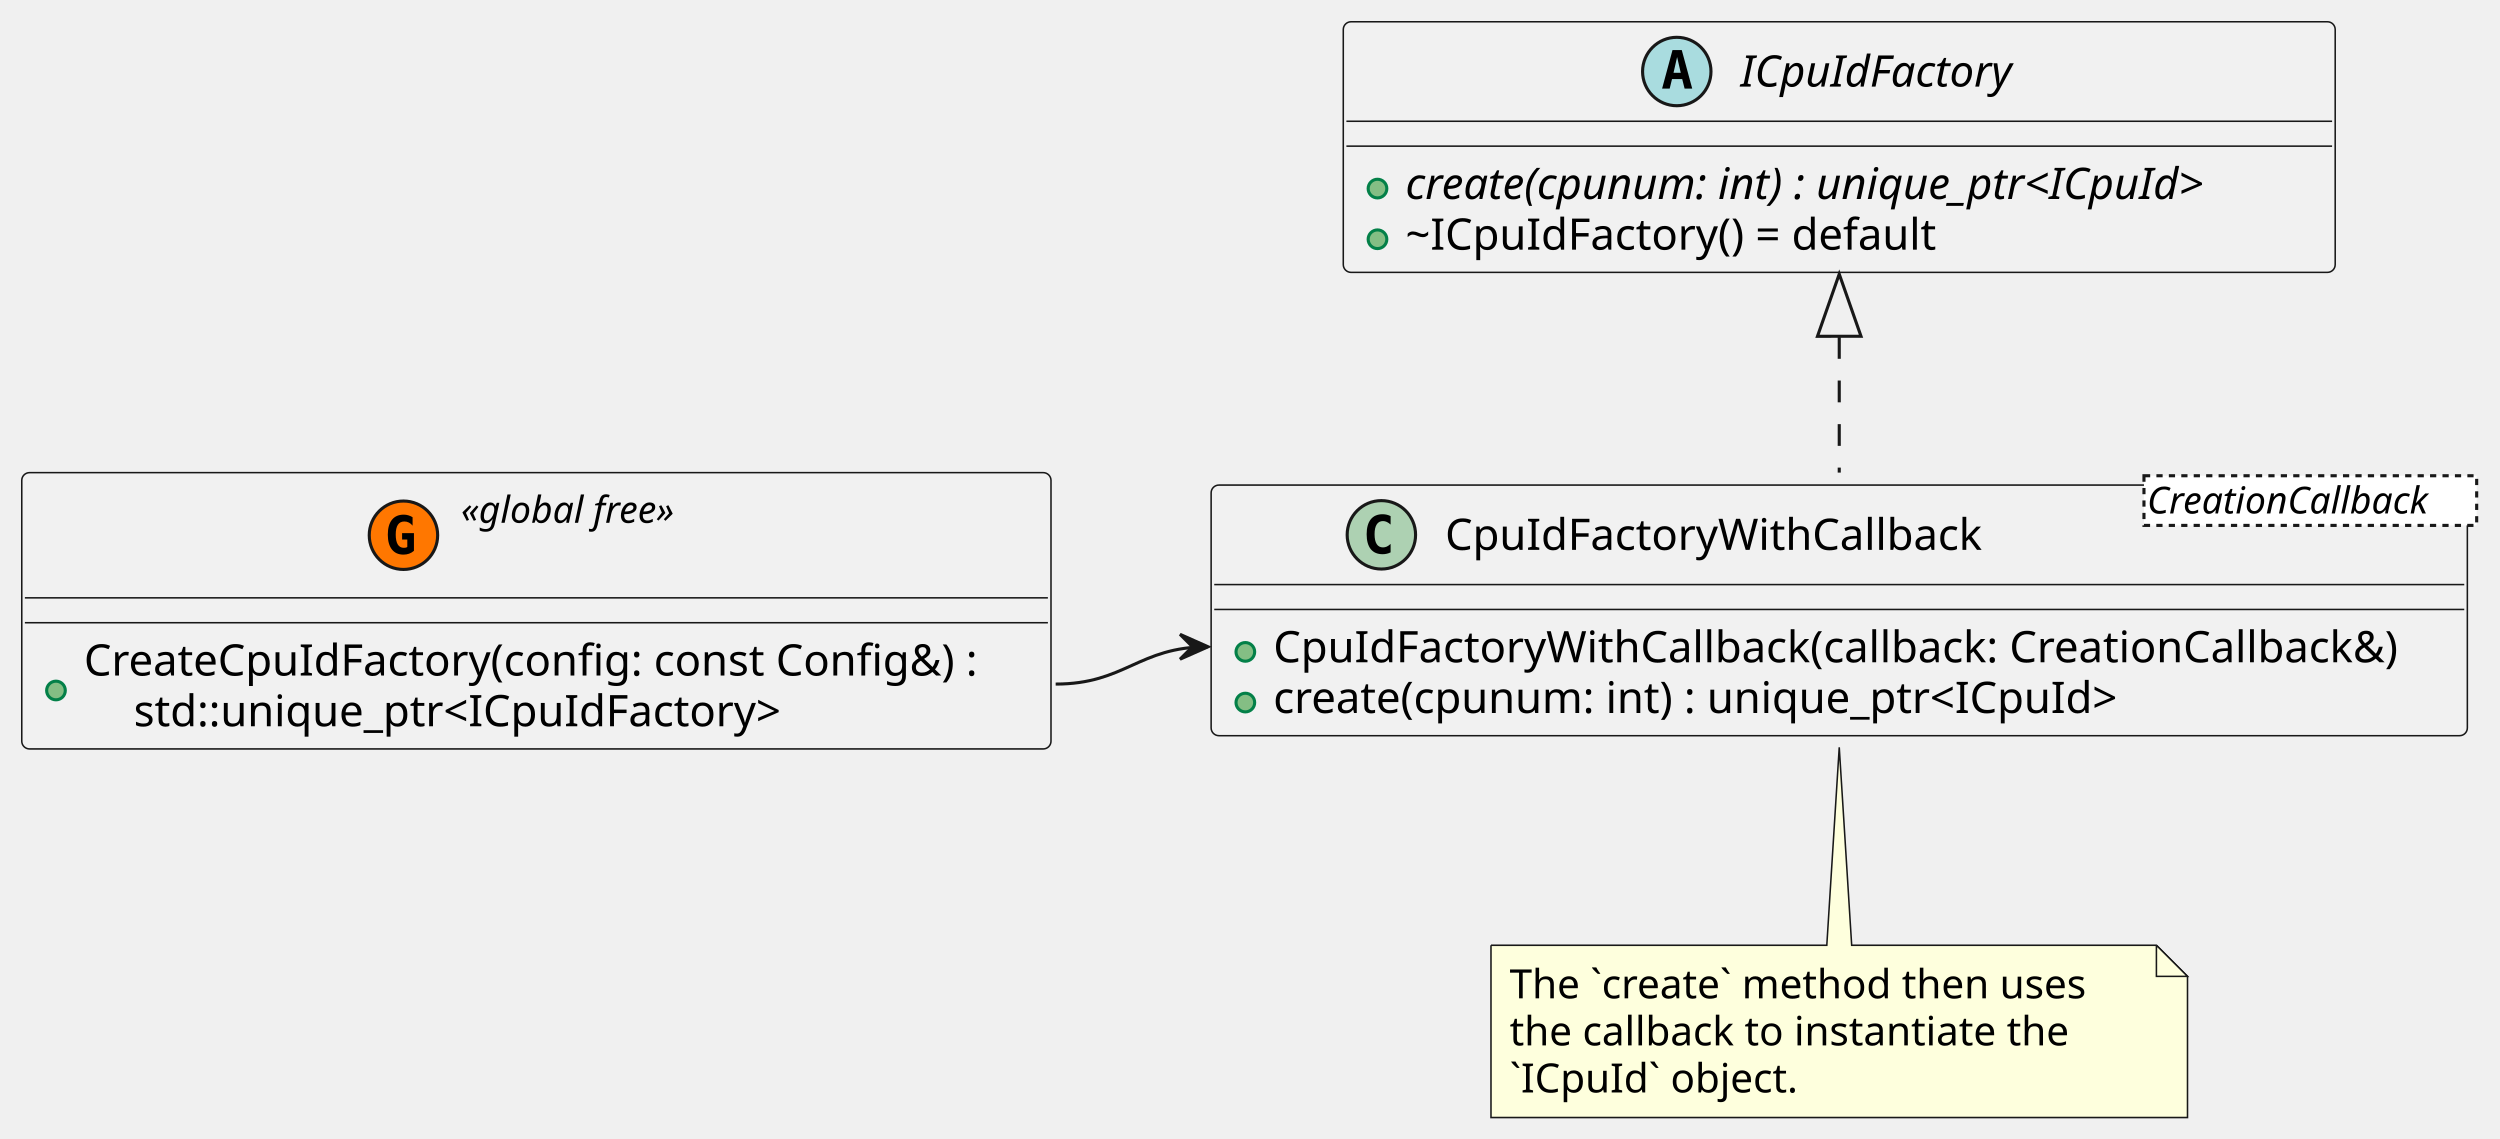
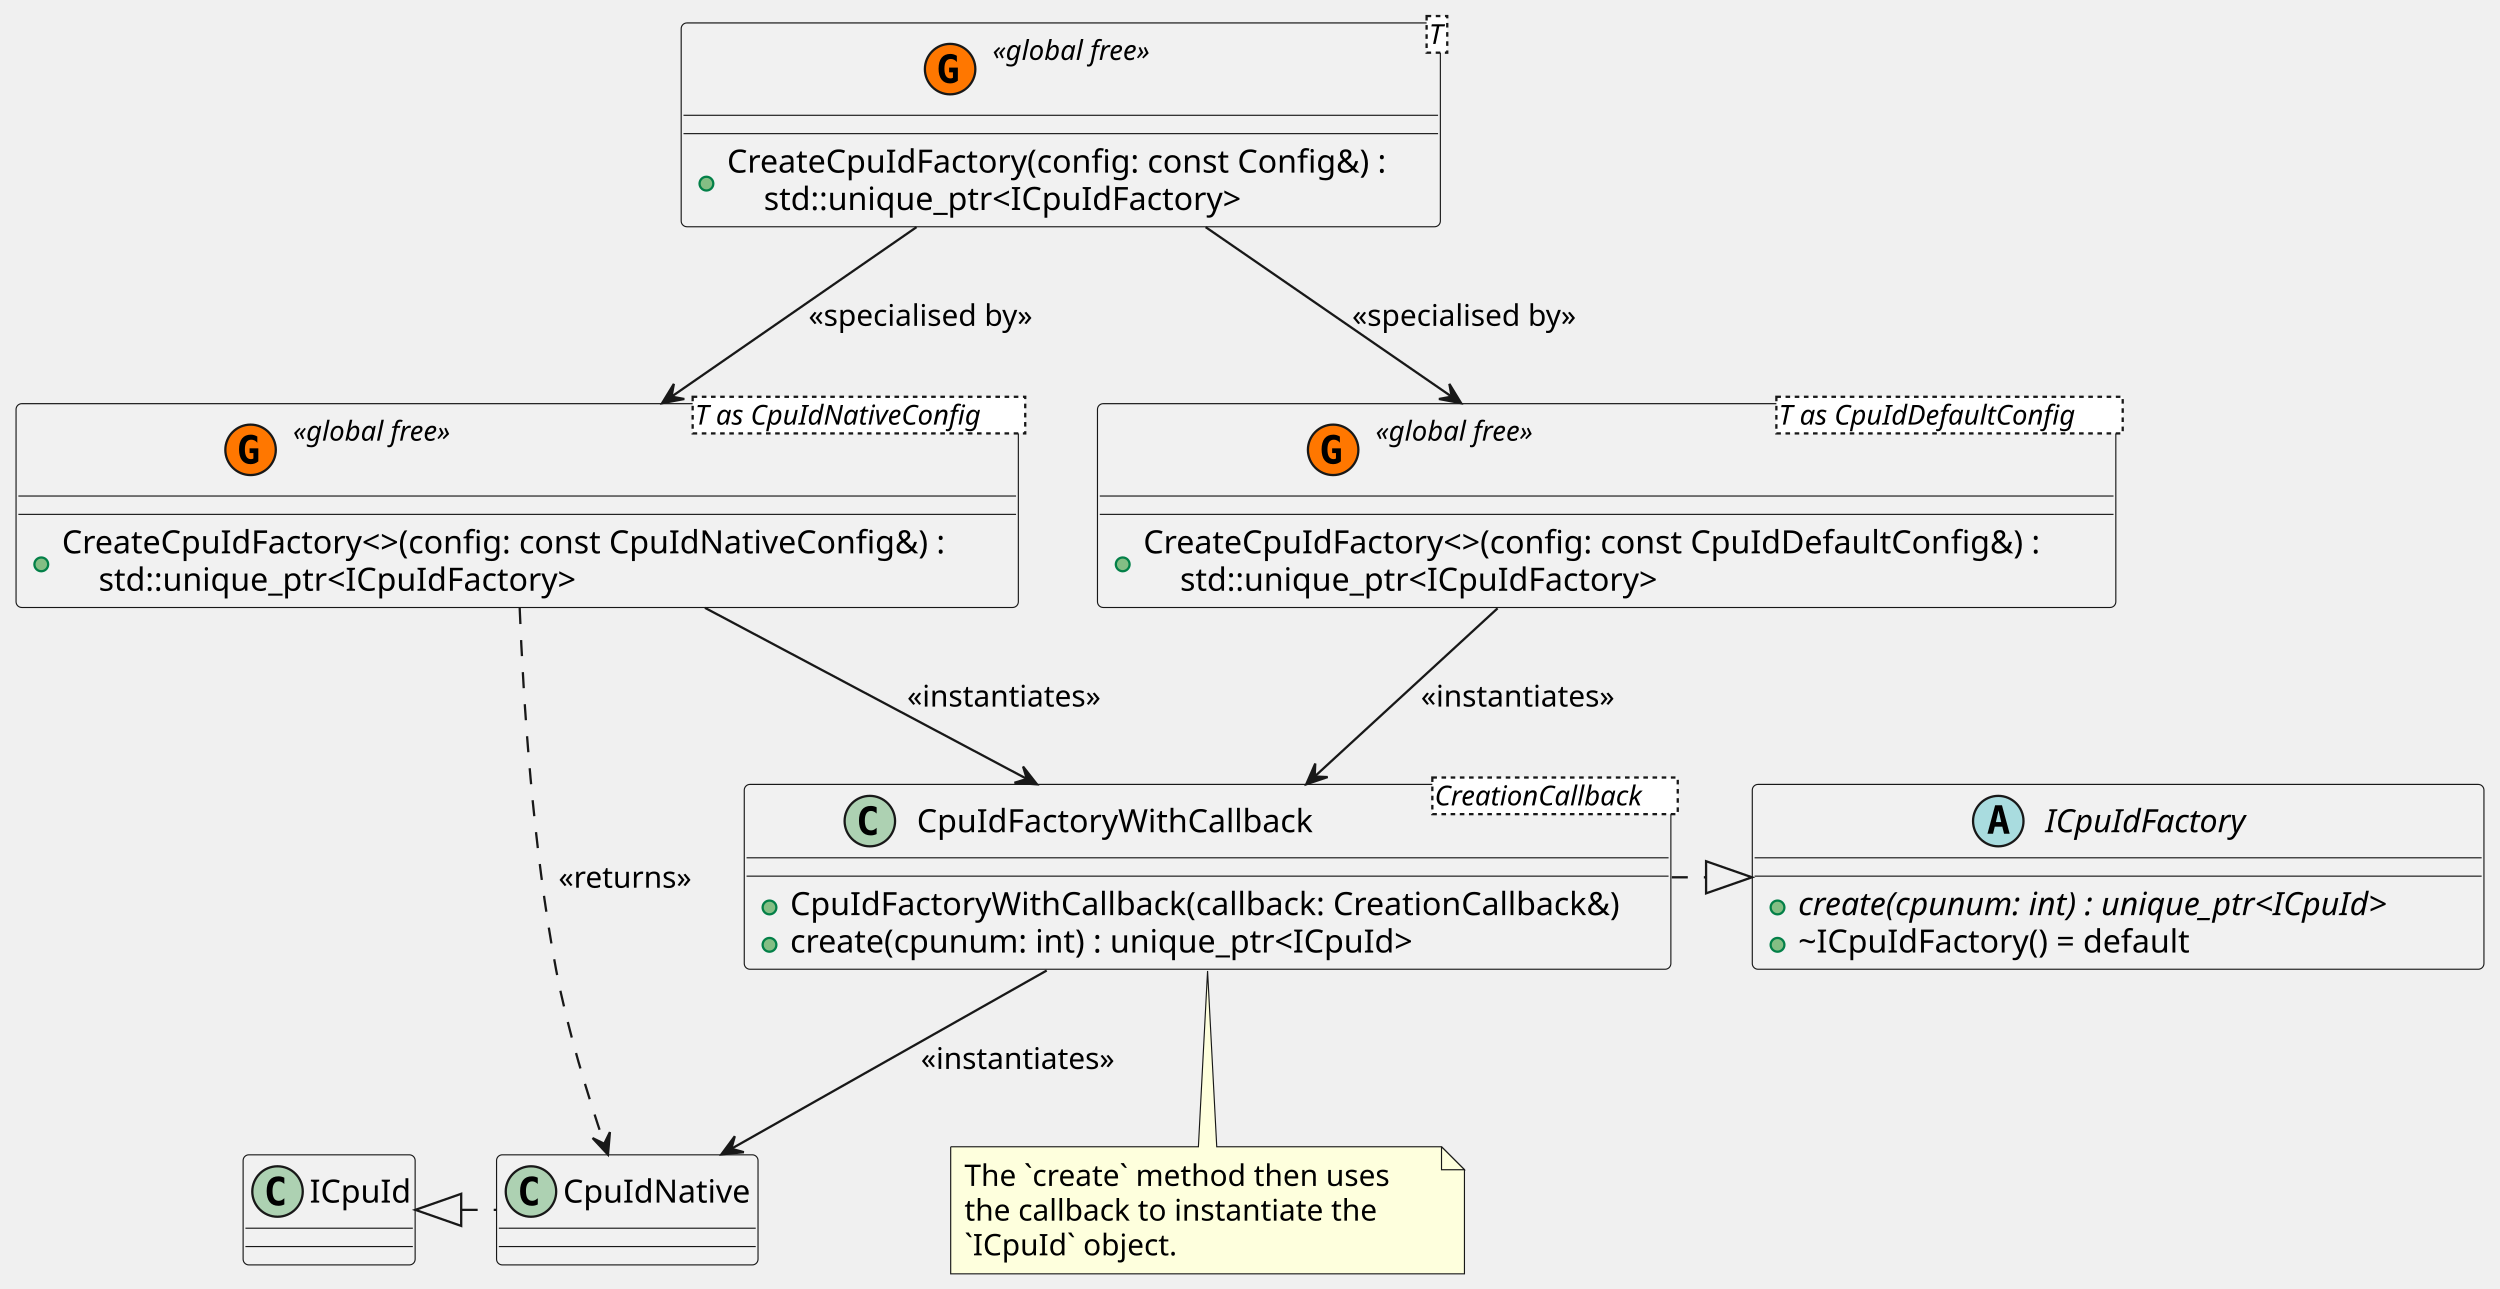
- <svg xmlns="http://www.w3.org/2000/svg" contentStyleType="text/css" height="366px" preserveAspectRatio="none" style="width:804px;height:366px;background:#FFFFFF;" version="1.1" viewBox="0 0 804 366" width="804px" zoomAndPan="magnify">
+ <svg xmlns="http://www.w3.org/2000/svg" contentStyleType="text/css" height="562px" preserveAspectRatio="none" style="width:1090px;height:562px;background:#FFFFFF;" version="1.1" viewBox="0 0 1090 562" width="1090px" zoomAndPan="magnify">
  <defs />
  <g>
    <g id="elem_ICpuIdFactory">
-       <rect codeLine="2" fill="#F1F1F1" height="80.594" id="ICpuIdFactory" rx="2.5" ry="2.5" style="stroke:#181818;stroke-width:0.5;" width="319" x="432" y="7" />
-       <ellipse cx="539.25" cy="23" fill="#A9DCDF" rx="11" ry="11" style="stroke:#181818;stroke-width:1.0;" />
-       <path d="M539.359,18.344 L538.203,23.422 L540.531,23.422 L539.359,18.344 Z M537.875,16.109 L540.859,16.109 L544.219,28.5 L541.766,28.5 L541,25.438 L537.719,25.438 L536.969,28.5 L534.531,28.5 L537.875,16.109 Z " fill="#000000" />
-       <text fill="#000000" font-family="sans-serif" font-size="14" font-style="italic" lengthAdjust="spacing" textLength="96" x="559.75" y="27.847">ICpuIdFactory</text>
-       <line style="stroke:#181818;stroke-width:0.5;" x1="433" x2="750" y1="39" y2="39" />
-       <line style="stroke:#181818;stroke-width:0.5;" x1="433" x2="750" y1="47" y2="47" />
-       <ellipse cx="443" cy="60.648" fill="#84BE84" rx="3" ry="3" style="stroke:#038048;stroke-width:1.0;" />
-       <text fill="#000000" font-family="sans-serif" font-size="14" font-style="italic" lengthAdjust="spacing" textLength="293" x="452" y="63.995">create(cpunum: int) : unique_ptr&lt;ICpuId&gt;</text>
-       <ellipse cx="443" cy="76.945" fill="#84BE84" rx="3" ry="3" style="stroke:#038048;stroke-width:1.0;" />
-       <text fill="#000000" font-family="sans-serif" font-size="14" lengthAdjust="spacing" textLength="182" x="452" y="80.292">~ICpuIdFactory() = default</text>
+       <rect codeLine="2" fill="#F1F1F1" height="80.594" id="ICpuIdFactory" rx="2.5" ry="2.5" style="stroke:#181818;stroke-width:0.5;" width="319" x="764" y="342" />
+       <ellipse cx="871.25" cy="358" fill="#A9DCDF" rx="11" ry="11" style="stroke:#181818;stroke-width:1.0;" />
+       <path d="M871.359,353.344 L870.203,358.422 L872.531,358.422 L871.359,353.344 Z M869.875,351.109 L872.859,351.109 L876.219,363.5 L873.766,363.5 L873,360.438 L869.719,360.438 L868.969,363.5 L866.531,363.5 L869.875,351.109 Z " fill="#000000" />
+       <text fill="#000000" font-family="sans-serif" font-size="14" font-style="italic" lengthAdjust="spacing" textLength="96" x="891.75" y="362.847">ICpuIdFactory</text>
+       <line style="stroke:#181818;stroke-width:0.5;" x1="765" x2="1082" y1="374" y2="374" />
+       <line style="stroke:#181818;stroke-width:0.5;" x1="765" x2="1082" y1="382" y2="382" />
+       <ellipse cx="775" cy="395.648" fill="#84BE84" rx="3" ry="3" style="stroke:#038048;stroke-width:1.0;" />
+       <text fill="#000000" font-family="sans-serif" font-size="14" font-style="italic" lengthAdjust="spacing" textLength="293" x="784" y="398.995">create(cpunum: int) : unique_ptr&lt;ICpuId&gt;</text>
+       <ellipse cx="775" cy="411.945" fill="#84BE84" rx="3" ry="3" style="stroke:#038048;stroke-width:1.0;" />
+       <text fill="#000000" font-family="sans-serif" font-size="14" lengthAdjust="spacing" textLength="182" x="784" y="415.292">~ICpuIdFactory() = default</text>
    </g>
    <g id="elem_Global">
-       <rect codeLine="7" fill="#F1F1F1" height="88.859" id="Global" rx="2.5" ry="2.5" style="stroke:#181818;stroke-width:0.5;" width="331" x="7" y="152" />
-       <ellipse cx="129.75" cy="172.133" fill="#FF7700" rx="11" ry="11" style="stroke:#181818;stroke-width:1.0;" />
-       <path d="M130.984,175.898 L130.984,173.523 L129.312,173.523 L129.312,171.461 L133.125,171.461 L133.125,177.148 Q132.422,177.758 131.562,178.07 Q130.719,178.367 129.75,178.367 Q127.344,178.367 126.031,176.695 Q124.719,175.023 124.719,171.945 Q124.719,168.82 126.047,167.164 Q127.375,165.508 129.875,165.508 Q130.609,165.508 131.328,165.727 Q132.062,165.945 132.688,166.336 L132.688,169.055 Q132.172,168.383 131.5,168.055 Q130.844,167.711 130.047,167.711 Q128.641,167.711 127.953,168.773 Q127.266,169.82 127.266,171.945 Q127.266,174.008 127.922,175.102 Q128.594,176.18 129.875,176.18 Q130.25,176.18 130.531,176.117 Q130.812,176.039 130.984,175.898 Z " fill="#000000" />
-       <text fill="#000000" font-family="sans-serif" font-size="12" font-style="italic" lengthAdjust="spacing" textLength="81" x="148.25" y="168.139">«global free»</text>
-       <text fill="#000000" font-family="sans-serif" font-size="14" lengthAdjust="spacing" textLength="4" x="186.75" y="183.964"> </text>
-       <line style="stroke:#181818;stroke-width:0.5;" x1="8" x2="337" y1="192.266" y2="192.266" />
-       <line style="stroke:#181818;stroke-width:0.5;" x1="8" x2="337" y1="200.266" y2="200.266" />
-       <ellipse cx="18" cy="222.062" fill="#84BE84" rx="3" ry="3" style="stroke:#038048;stroke-width:1.0;" />
-       <text fill="#000000" font-family="sans-serif" font-size="14" lengthAdjust="spacing" textLength="305" x="27" y="217.261">CreateCpuIdFactory(config: const Config&amp;) :</text>
-       <text fill="#000000" font-family="sans-serif" font-size="14" lengthAdjust="spacing" textLength="223" x="43" y="233.558">std::unique_ptr&lt;ICpuIdFactory&gt;</text>
+       <rect codeLine="7" fill="#F1F1F1" height="88.859" id="Global" rx="2.5" ry="2.5" style="stroke:#181818;stroke-width:0.5;" width="331" x="297" y="10" />
+       <ellipse cx="414.25" cy="30.133" fill="#FF7700" rx="11" ry="11" style="stroke:#181818;stroke-width:1.0;" />
+       <path d="M415.484,33.898 L415.484,31.523 L413.812,31.523 L413.812,29.461 L417.625,29.461 L417.625,35.148 Q416.922,35.758 416.062,36.07 Q415.219,36.367 414.25,36.367 Q411.844,36.367 410.531,34.695 Q409.219,33.023 409.219,29.945 Q409.219,26.82 410.547,25.164 Q411.875,23.508 414.375,23.508 Q415.109,23.508 415.828,23.727 Q416.562,23.945 417.188,24.336 L417.188,27.055 Q416.672,26.383 416,26.055 Q415.344,25.711 414.547,25.711 Q413.141,25.711 412.453,26.773 Q411.766,27.82 411.766,29.945 Q411.766,32.008 412.422,33.102 Q413.094,34.18 414.375,34.18 Q414.75,34.18 415.031,34.117 Q415.312,34.039 415.484,33.898 Z " fill="#000000" />
+       <text fill="#000000" font-family="sans-serif" font-size="12" font-style="italic" lengthAdjust="spacing" textLength="81" x="432.75" y="26.139">«global free»</text>
+       <text fill="#000000" font-family="sans-serif" font-size="14" lengthAdjust="spacing" textLength="4" x="471.25" y="41.964"> </text>
+       <rect fill="#FFFFFF" height="15.969" style="stroke:#181818;stroke-width:1.0;stroke-dasharray:2.0,2.0;" width="9" x="622" y="7" />
+       <text fill="#000000" font-family="sans-serif" font-size="12" font-style="italic" lengthAdjust="spacing" textLength="7" x="623" y="19.139">T</text>
+       <line style="stroke:#181818;stroke-width:0.5;" x1="298" x2="627" y1="50.266" y2="50.266" />
+       <line style="stroke:#181818;stroke-width:0.5;" x1="298" x2="627" y1="58.266" y2="58.266" />
+       <ellipse cx="308" cy="80.062" fill="#84BE84" rx="3" ry="3" style="stroke:#038048;stroke-width:1.0;" />
+       <text fill="#000000" font-family="sans-serif" font-size="14" lengthAdjust="spacing" textLength="305" x="317" y="75.261">CreateCpuIdFactory(config: const Config&amp;) :</text>
+       <text fill="#000000" font-family="sans-serif" font-size="14" lengthAdjust="spacing" textLength="223" x="333" y="91.558">std::unique_ptr&lt;ICpuIdFactory&gt;</text>
+     </g>
+     <g id="elem_GlobalDefault">
+       <rect codeLine="11" fill="#F1F1F1" height="88.859" id="GlobalDefault" rx="2.5" ry="2.5" style="stroke:#181818;stroke-width:0.5;" width="444" x="478.5" y="176" />
+       <ellipse cx="581.25" cy="196.133" fill="#FF7700" rx="11" ry="11" style="stroke:#181818;stroke-width:1.0;" />
+       <path d="M582.484,199.898 L582.484,197.523 L580.812,197.523 L580.812,195.461 L584.625,195.461 L584.625,201.148 Q583.922,201.758 583.062,202.07 Q582.219,202.367 581.25,202.367 Q578.844,202.367 577.531,200.695 Q576.219,199.023 576.219,195.945 Q576.219,192.82 577.547,191.164 Q578.875,189.508 581.375,189.508 Q582.109,189.508 582.828,189.727 Q583.562,189.945 584.188,190.336 L584.188,193.055 Q583.672,192.383 583,192.055 Q582.344,191.711 581.547,191.711 Q580.141,191.711 579.453,192.773 Q578.766,193.82 578.766,195.945 Q578.766,198.008 579.422,199.102 Q580.094,200.18 581.375,200.18 Q581.75,200.18 582.031,200.117 Q582.312,200.039 582.484,199.898 Z " fill="#000000" />
+       <text fill="#000000" font-family="sans-serif" font-size="12" font-style="italic" lengthAdjust="spacing" textLength="81" x="599.75" y="192.139">«global free»</text>
+       <text fill="#000000" font-family="sans-serif" font-size="14" lengthAdjust="spacing" textLength="4" x="638.25" y="207.964"> </text>
+       <rect fill="#FFFFFF" height="15.969" style="stroke:#181818;stroke-width:1.0;stroke-dasharray:2.0,2.0;" width="151" x="774.5" y="173" />
+       <text fill="#000000" font-family="sans-serif" font-size="12" font-style="italic" lengthAdjust="spacing" textLength="149" x="775.5" y="185.139">T as CpuIdDefaultConfig</text>
+       <line style="stroke:#181818;stroke-width:0.5;" x1="479.5" x2="921.5" y1="216.266" y2="216.266" />
+       <line style="stroke:#181818;stroke-width:0.5;" x1="479.5" x2="921.5" y1="224.266" y2="224.266" />
+       <ellipse cx="489.5" cy="246.062" fill="#84BE84" rx="3" ry="3" style="stroke:#038048;stroke-width:1.0;" />
+       <text fill="#000000" font-family="sans-serif" font-size="14" lengthAdjust="spacing" textLength="418" x="498.5" y="241.261">CreateCpuIdFactory&lt;&gt;(config: const CpuIdDefaultConfig&amp;) :</text>
+       <text fill="#000000" font-family="sans-serif" font-size="14" lengthAdjust="spacing" textLength="223" x="514.5" y="257.558">std::unique_ptr&lt;ICpuIdFactory&gt;</text>
+     </g>
+     <g id="elem_GlobalNative">
+       <rect codeLine="15" fill="#F1F1F1" height="88.859" id="GlobalNative" rx="2.5" ry="2.5" style="stroke:#181818;stroke-width:0.5;" width="437" x="7" y="176" />
+       <ellipse cx="109.25" cy="196.133" fill="#FF7700" rx="11" ry="11" style="stroke:#181818;stroke-width:1.0;" />
+       <path d="M110.484,199.898 L110.484,197.523 L108.812,197.523 L108.812,195.461 L112.625,195.461 L112.625,201.148 Q111.922,201.758 111.062,202.07 Q110.219,202.367 109.25,202.367 Q106.844,202.367 105.531,200.695 Q104.219,199.023 104.219,195.945 Q104.219,192.82 105.547,191.164 Q106.875,189.508 109.375,189.508 Q110.109,189.508 110.828,189.727 Q111.562,189.945 112.188,190.336 L112.188,193.055 Q111.672,192.383 111,192.055 Q110.344,191.711 109.547,191.711 Q108.141,191.711 107.453,192.773 Q106.766,193.82 106.766,195.945 Q106.766,198.008 107.422,199.102 Q108.094,200.18 109.375,200.18 Q109.75,200.18 110.031,200.117 Q110.312,200.039 110.484,199.898 Z " fill="#000000" />
+       <text fill="#000000" font-family="sans-serif" font-size="12" font-style="italic" lengthAdjust="spacing" textLength="81" x="127.75" y="192.139">«global free»</text>
+       <text fill="#000000" font-family="sans-serif" font-size="14" lengthAdjust="spacing" textLength="4" x="166.25" y="207.964"> </text>
+       <rect fill="#FFFFFF" height="15.969" style="stroke:#181818;stroke-width:1.0;stroke-dasharray:2.0,2.0;" width="145" x="302" y="173" />
+       <text fill="#000000" font-family="sans-serif" font-size="12" font-style="italic" lengthAdjust="spacing" textLength="143" x="303" y="185.139">T as CpuIdNativeConfig</text>
+       <line style="stroke:#181818;stroke-width:0.5;" x1="8" x2="443" y1="216.266" y2="216.266" />
+       <line style="stroke:#181818;stroke-width:0.5;" x1="8" x2="443" y1="224.266" y2="224.266" />
+       <ellipse cx="18" cy="246.062" fill="#84BE84" rx="3" ry="3" style="stroke:#038048;stroke-width:1.0;" />
+       <text fill="#000000" font-family="sans-serif" font-size="14" lengthAdjust="spacing" textLength="411" x="27" y="241.261">CreateCpuIdFactory&lt;&gt;(config: const CpuIdNativeConfig&amp;) :</text>
+       <text fill="#000000" font-family="sans-serif" font-size="14" lengthAdjust="spacing" textLength="223" x="43" y="257.558">std::unique_ptr&lt;ICpuIdFactory&gt;</text>
    </g>
    <g id="elem_CpuIdFactoryWithCallback">
-       <rect codeLine="11" fill="#F1F1F1" height="80.594" id="CpuIdFactoryWithCallback" rx="2.5" ry="2.5" style="stroke:#181818;stroke-width:0.5;" width="404" x="389.5" y="156" />
-       <ellipse cx="444.25" cy="172" fill="#ADD1B2" rx="11" ry="11" style="stroke:#181818;stroke-width:1.0;" />
-       <path d="M447.219,177.641 Q446.641,177.938 446,178.078 Q445.359,178.234 444.656,178.234 Q442.156,178.234 440.828,176.594 Q439.516,174.938 439.516,171.812 Q439.516,168.688 440.828,167.031 Q442.156,165.375 444.656,165.375 Q445.359,165.375 446,165.531 Q446.656,165.688 447.219,165.984 L447.219,168.703 Q446.594,168.125 446,167.859 Q445.406,167.578 444.781,167.578 Q443.438,167.578 442.75,168.656 Q442.062,169.719 442.062,171.812 Q442.062,173.906 442.75,174.984 Q443.438,176.047 444.781,176.047 Q445.406,176.047 446,175.781 Q446.594,175.5 447.219,174.922 L447.219,177.641 Z " fill="#000000" />
-       <text fill="#000000" font-family="sans-serif" font-size="14" lengthAdjust="spacing" textLength="177" x="464.75" y="176.847">CpuIdFactoryWithCallback</text>
-       <rect fill="#FFFFFF" height="15.969" style="stroke:#181818;stroke-width:1.0;stroke-dasharray:2.0,2.0;" width="107" x="689.5" y="153" />
-       <text fill="#000000" font-family="sans-serif" font-size="12" font-style="italic" lengthAdjust="spacing" textLength="105" x="690.5" y="165.139">CreationCallback</text>
-       <line style="stroke:#181818;stroke-width:0.5;" x1="390.5" x2="792.5" y1="188" y2="188" />
-       <line style="stroke:#181818;stroke-width:0.5;" x1="390.5" x2="792.5" y1="196" y2="196" />
-       <ellipse cx="400.5" cy="209.648" fill="#84BE84" rx="3" ry="3" style="stroke:#038048;stroke-width:1.0;" />
-       <text fill="#000000" font-family="sans-serif" font-size="14" lengthAdjust="spacing" textLength="378" x="409.5" y="212.995">CpuIdFactoryWithCallback(callback: CreationCallback&amp;)</text>
-       <ellipse cx="400.5" cy="225.945" fill="#84BE84" rx="3" ry="3" style="stroke:#038048;stroke-width:1.0;" />
-       <text fill="#000000" font-family="sans-serif" font-size="14" lengthAdjust="spacing" textLength="291" x="409.5" y="229.292">create(cpunum: int) : unique_ptr&lt;ICpuId&gt;</text>
+       <rect codeLine="19" fill="#F1F1F1" height="80.594" id="CpuIdFactoryWithCallback" rx="2.5" ry="2.5" style="stroke:#181818;stroke-width:0.5;" width="404" x="324.5" y="342" />
+       <ellipse cx="379.25" cy="358" fill="#ADD1B2" rx="11" ry="11" style="stroke:#181818;stroke-width:1.0;" />
+       <path d="M382.219,363.641 Q381.641,363.938 381,364.078 Q380.359,364.234 379.656,364.234 Q377.156,364.234 375.828,362.594 Q374.516,360.938 374.516,357.812 Q374.516,354.688 375.828,353.031 Q377.156,351.375 379.656,351.375 Q380.359,351.375 381,351.531 Q381.656,351.688 382.219,351.984 L382.219,354.703 Q381.594,354.125 381,353.859 Q380.406,353.578 379.781,353.578 Q378.438,353.578 377.75,354.656 Q377.062,355.719 377.062,357.812 Q377.062,359.906 377.75,360.984 Q378.438,362.047 379.781,362.047 Q380.406,362.047 381,361.781 Q381.594,361.5 382.219,360.922 L382.219,363.641 Z " fill="#000000" />
+       <text fill="#000000" font-family="sans-serif" font-size="14" lengthAdjust="spacing" textLength="177" x="399.75" y="362.847">CpuIdFactoryWithCallback</text>
+       <rect fill="#FFFFFF" height="15.969" style="stroke:#181818;stroke-width:1.0;stroke-dasharray:2.0,2.0;" width="107" x="624.5" y="339" />
+       <text fill="#000000" font-family="sans-serif" font-size="12" font-style="italic" lengthAdjust="spacing" textLength="105" x="625.5" y="351.139">CreationCallback</text>
+       <line style="stroke:#181818;stroke-width:0.5;" x1="325.5" x2="727.5" y1="374" y2="374" />
+       <line style="stroke:#181818;stroke-width:0.5;" x1="325.5" x2="727.5" y1="382" y2="382" />
+       <ellipse cx="335.5" cy="395.648" fill="#84BE84" rx="3" ry="3" style="stroke:#038048;stroke-width:1.0;" />
+       <text fill="#000000" font-family="sans-serif" font-size="14" lengthAdjust="spacing" textLength="378" x="344.5" y="398.995">CpuIdFactoryWithCallback(callback: CreationCallback&amp;)</text>
+       <ellipse cx="335.5" cy="411.945" fill="#84BE84" rx="3" ry="3" style="stroke:#038048;stroke-width:1.0;" />
+       <text fill="#000000" font-family="sans-serif" font-size="14" lengthAdjust="spacing" textLength="291" x="344.5" y="415.292">create(cpunum: int) : unique_ptr&lt;ICpuId&gt;</text>
    </g>
-     <g id="elem_GMN5">
-       <path d="M479.5,304 L479.5,359.398 A0,0 0 0 0 479.5,359.398 L703.5,359.398 A0,0 0 0 0 703.5,359.398 L703.5,314 L693.5,304 L595.5,304 L591.5,240.34 L587.5,304 L479.5,304 A0,0 0 0 0 479.5,304 " fill="#FEFFDD" style="stroke:#181818;stroke-width:0.5;" />
-       <path d="M693.5,304 L693.5,314 L703.5,314 L693.5,304 " fill="#FEFFDD" style="stroke:#181818;stroke-width:0.5;" />
-       <text fill="#000000" font-family="sans-serif" font-size="13" lengthAdjust="spacing" textLength="203" x="485.5" y="321.067">The `create` method then uses</text>
-       <text fill="#000000" font-family="sans-serif" font-size="13" lengthAdjust="spacing" textLength="190" x="485.5" y="336.2">the callback to instantiate the</text>
-       <text fill="#000000" font-family="sans-serif" font-size="13" lengthAdjust="spacing" textLength="100" x="485.5" y="351.332">`ICpuId` object.</text>
+     <g id="elem_GMN7">
+       <path d="M414.5,500 L414.5,555.398 A0,0 0 0 0 414.5,555.398 L638.5,555.398 A0,0 0 0 0 638.5,555.398 L638.5,510 L628.5,500 L530.5,500 L526.5,423.33 L522.5,500 L414.5,500 A0,0 0 0 0 414.5,500 " fill="#FEFFDD" style="stroke:#181818;stroke-width:0.5;" />
+       <path d="M628.5,500 L628.5,510 L638.5,510 L628.5,500 " fill="#FEFFDD" style="stroke:#181818;stroke-width:0.5;" />
+       <text fill="#000000" font-family="sans-serif" font-size="13" lengthAdjust="spacing" textLength="203" x="420.5" y="517.067">The `create` method then uses</text>
+       <text fill="#000000" font-family="sans-serif" font-size="13" lengthAdjust="spacing" textLength="190" x="420.5" y="532.2">the callback to instantiate the</text>
+       <text fill="#000000" font-family="sans-serif" font-size="13" lengthAdjust="spacing" textLength="100" x="420.5" y="547.332">`ICpuId` object.</text>
    </g>
-     <g id="link_ICpuIdFactory_CpuIdFactoryWithCallback">
-       <path codeLine="21" d="M591.5,108.39 C591.5,123 591.5,138.34 591.5,151.98 " fill="none" id="ICpuIdFactory-backto-CpuIdFactoryWithCallback" style="stroke:#181818;stroke-width:1.0;stroke-dasharray:7.0,7.0;" />
-       <polygon fill="none" points="584.5,108.15,591.5,88.15,598.5,108.14,584.5,108.15" style="stroke:#181818;stroke-width:1.0;" />
+     <g id="elem_ICpuId">
+       <rect codeLine="29" fill="#F1F1F1" height="48" id="ICpuId" rx="2.5" ry="2.5" style="stroke:#181818;stroke-width:0.5;" width="75" x="106" y="503.5" />
+       <ellipse cx="121" cy="519.5" fill="#ADD1B2" rx="11" ry="11" style="stroke:#181818;stroke-width:1.0;" />
+       <path d="M123.969,525.141 Q123.391,525.438 122.75,525.578 Q122.109,525.734 121.406,525.734 Q118.906,525.734 117.578,524.094 Q116.266,522.438 116.266,519.312 Q116.266,516.188 117.578,514.531 Q118.906,512.875 121.406,512.875 Q122.109,512.875 122.75,513.031 Q123.406,513.188 123.969,513.484 L123.969,516.203 Q123.344,515.625 122.75,515.359 Q122.156,515.078 121.531,515.078 Q120.188,515.078 119.5,516.156 Q118.812,517.219 118.812,519.312 Q118.812,521.406 119.5,522.484 Q120.188,523.547 121.531,523.547 Q122.156,523.547 122.75,523.281 Q123.344,523 123.969,522.422 L123.969,525.141 Z " fill="#000000" />
+       <text fill="#000000" font-family="sans-serif" font-size="14" lengthAdjust="spacing" textLength="43" x="135" y="524.347">ICpuId</text>
+       <line style="stroke:#181818;stroke-width:0.5;" x1="107" x2="180" y1="535.5" y2="535.5" />
+       <line style="stroke:#181818;stroke-width:0.5;" x1="107" x2="180" y1="543.5" y2="543.5" />
    </g>
-     <g id="link_Global_CpuIdFactoryWithCallback">
-       <path codeLine="23" d="M339.5,220 C361.92,220 366.08,208 388.5,208 " fill="none" id="Global-to-CpuIdFactoryWithCallback" style="stroke:#181818;stroke-width:1.0;" />
-       <polygon fill="#181818" points="388.5,208,379.5,204,383.5,208,379.5,212,388.5,208" style="stroke:#181818;stroke-width:1.0;" />
+     <g id="elem_CpuIdNative">
+       <rect codeLine="31" fill="#F1F1F1" height="48" id="CpuIdNative" rx="2.5" ry="2.5" style="stroke:#181818;stroke-width:0.5;" width="114" x="216.5" y="503.5" />
+       <ellipse cx="231.5" cy="519.5" fill="#ADD1B2" rx="11" ry="11" style="stroke:#181818;stroke-width:1.0;" />
+       <path d="M234.469,525.141 Q233.891,525.438 233.25,525.578 Q232.609,525.734 231.906,525.734 Q229.406,525.734 228.078,524.094 Q226.766,522.438 226.766,519.312 Q226.766,516.188 228.078,514.531 Q229.406,512.875 231.906,512.875 Q232.609,512.875 233.25,513.031 Q233.906,513.188 234.469,513.484 L234.469,516.203 Q233.844,515.625 233.25,515.359 Q232.656,515.078 232.031,515.078 Q230.688,515.078 230,516.156 Q229.312,517.219 229.312,519.312 Q229.312,521.406 230,522.484 Q230.688,523.547 232.031,523.547 Q232.656,523.547 233.25,523.281 Q233.844,523 234.469,522.422 L234.469,525.141 Z " fill="#000000" />
+       <text fill="#000000" font-family="sans-serif" font-size="14" lengthAdjust="spacing" textLength="82" x="245.5" y="524.347">CpuIdNative</text>
+       <line style="stroke:#181818;stroke-width:0.5;" x1="217.5" x2="329.5" y1="535.5" y2="535.5" />
+       <line style="stroke:#181818;stroke-width:0.5;" x1="217.5" x2="329.5" y1="543.5" y2="543.5" />
+     </g>
+     <g id="link_ICpuId_CpuIdNative">
+       <path codeLine="33" d="M201.26,527.5 C206.32,527.5 211.39,527.5 216.46,527.5 " fill="none" id="ICpuId-backto-CpuIdNative" style="stroke:#181818;stroke-width:1.0;stroke-dasharray:7.0,7.0;" />
+       <polygon fill="none" points="201.08,534.5,181.08,527.5,201.08,520.5,201.08,534.5" style="stroke:#181818;stroke-width:1.0;" />
+     </g>
+     <g id="link_CpuIdFactoryWithCallback_ICpuIdFactory">
+       <path codeLine="34" d="M728.88,382.5 C733.79,382.5 738.71,382.5 743.63,382.5 " fill="none" id="CpuIdFactoryWithCallback-to-ICpuIdFactory" style="stroke:#181818;stroke-width:1.0;stroke-dasharray:7.0,7.0;" />
+       <polygon fill="none" points="743.85,375.5,763.85,382.5,743.85,389.5,743.85,375.5" style="stroke:#181818;stroke-width:1.0;" />
+     </g>
+     <g id="link_Global_GlobalDefault">
+       <path codeLine="36" d="M525.65,99.02 C558.6,121.72 598.94,149.52 632.56,172.69 " fill="none" id="Global-to-GlobalDefault" style="stroke:#181818;stroke-width:1.0;" />
+       <polygon fill="#181818" points="637.05,175.78,631.919,167.373,632.937,172.938,627.372,173.955,637.05,175.78" style="stroke:#181818;stroke-width:1.0;" />
+       <text fill="#000000" font-family="sans-serif" font-size="13" lengthAdjust="spacing" textLength="105" x="589.5" y="142.067">«specialised by»</text>
+     </g>
+     <g id="link_Global_GlobalNative">
+       <path codeLine="37" d="M399.61,99.02 C366.8,121.72 326.63,149.52 293.15,172.69 " fill="none" id="Global-to-GlobalNative" style="stroke:#181818;stroke-width:1.0;" />
+       <polygon fill="#181818" points="288.68,175.78,298.358,173.955,292.793,172.938,293.81,167.373,288.68,175.78" style="stroke:#181818;stroke-width:1.0;" />
+       <text fill="#000000" font-family="sans-serif" font-size="13" lengthAdjust="spacing" textLength="105" x="352.5" y="142.067">«specialised by»</text>
+     </g>
+     <g id="link_GlobalDefault_CpuIdFactoryWithCallback">
+       <path codeLine="38" d="M652.95,265.22 C628.22,287.97 598.08,315.68 573.43,338.34 " fill="none" id="GlobalDefault-to-CpuIdFactoryWithCallback" style="stroke:#181818;stroke-width:1.0;" />
+       <polygon fill="#181818" points="569.53,341.94,578.864,338.797,573.212,338.558,573.452,332.906,569.53,341.94" style="stroke:#181818;stroke-width:1.0;" />
+       <text fill="#000000" font-family="sans-serif" font-size="13" lengthAdjust="spacing" textLength="91" x="619.5" y="308.067">«instantiates»</text>
+     </g>
+     <g id="link_GlobalNative_CpuIdFactoryWithCallback">
+       <path codeLine="39" d="M307.35,265.01 C350.94,288.18 404.3,316.54 447.46,339.48 " fill="none" id="GlobalNative-to-CpuIdFactoryWithCallback" style="stroke:#181818;stroke-width:1.0;" />
+       <polygon fill="#181818" points="452.13,341.97,446.055,334.217,447.714,339.626,442.305,341.284,452.13,341.97" style="stroke:#181818;stroke-width:1.0;" />
+       <text fill="#000000" font-family="sans-serif" font-size="13" lengthAdjust="spacing" textLength="91" x="395.5" y="308.067">«instantiates»</text>
+     </g>
+     <g id="link_GlobalNative_CpuIdNative">
+       <path codeLine="41" d="M226.58,265.09 C228.21,306.14 232.29,369.19 242.5,423 C247.45,449.1 256.42,478.01 263.44,498.62 " fill="none" id="GlobalNative-to-CpuIdNative" style="stroke:#181818;stroke-width:1.0;stroke-dasharray:7.0,7.0;" />
+       <polygon fill="#181818" points="265.08,503.41,265.931,493.598,263.452,498.683,258.367,496.203,265.08,503.41" style="stroke:#181818;stroke-width:1.0;" />
+       <text fill="#000000" font-family="sans-serif" font-size="13" lengthAdjust="spacing" textLength="62" x="243.5" y="387.067">«returns»</text>
+     </g>
+     <g id="link_CpuIdFactoryWithCallback_CpuIdNative">
+       <path codeLine="42" d="M456.36,423.14 C412.52,447.93 357.32,479.12 319.1,500.73 " fill="none" id="CpuIdFactoryWithCallback-to-CpuIdNative" style="stroke:#181818;stroke-width:1.0;" />
+       <polygon fill="#181818" points="314.52,503.31,324.322,502.349,318.869,500.843,320.375,495.39,314.52,503.31" style="stroke:#181818;stroke-width:1.0;" />
+       <text fill="#000000" font-family="sans-serif" font-size="13" lengthAdjust="spacing" textLength="91" x="401.5" y="466.067">«instantiates»</text>
    </g>
  </g>
</svg>
